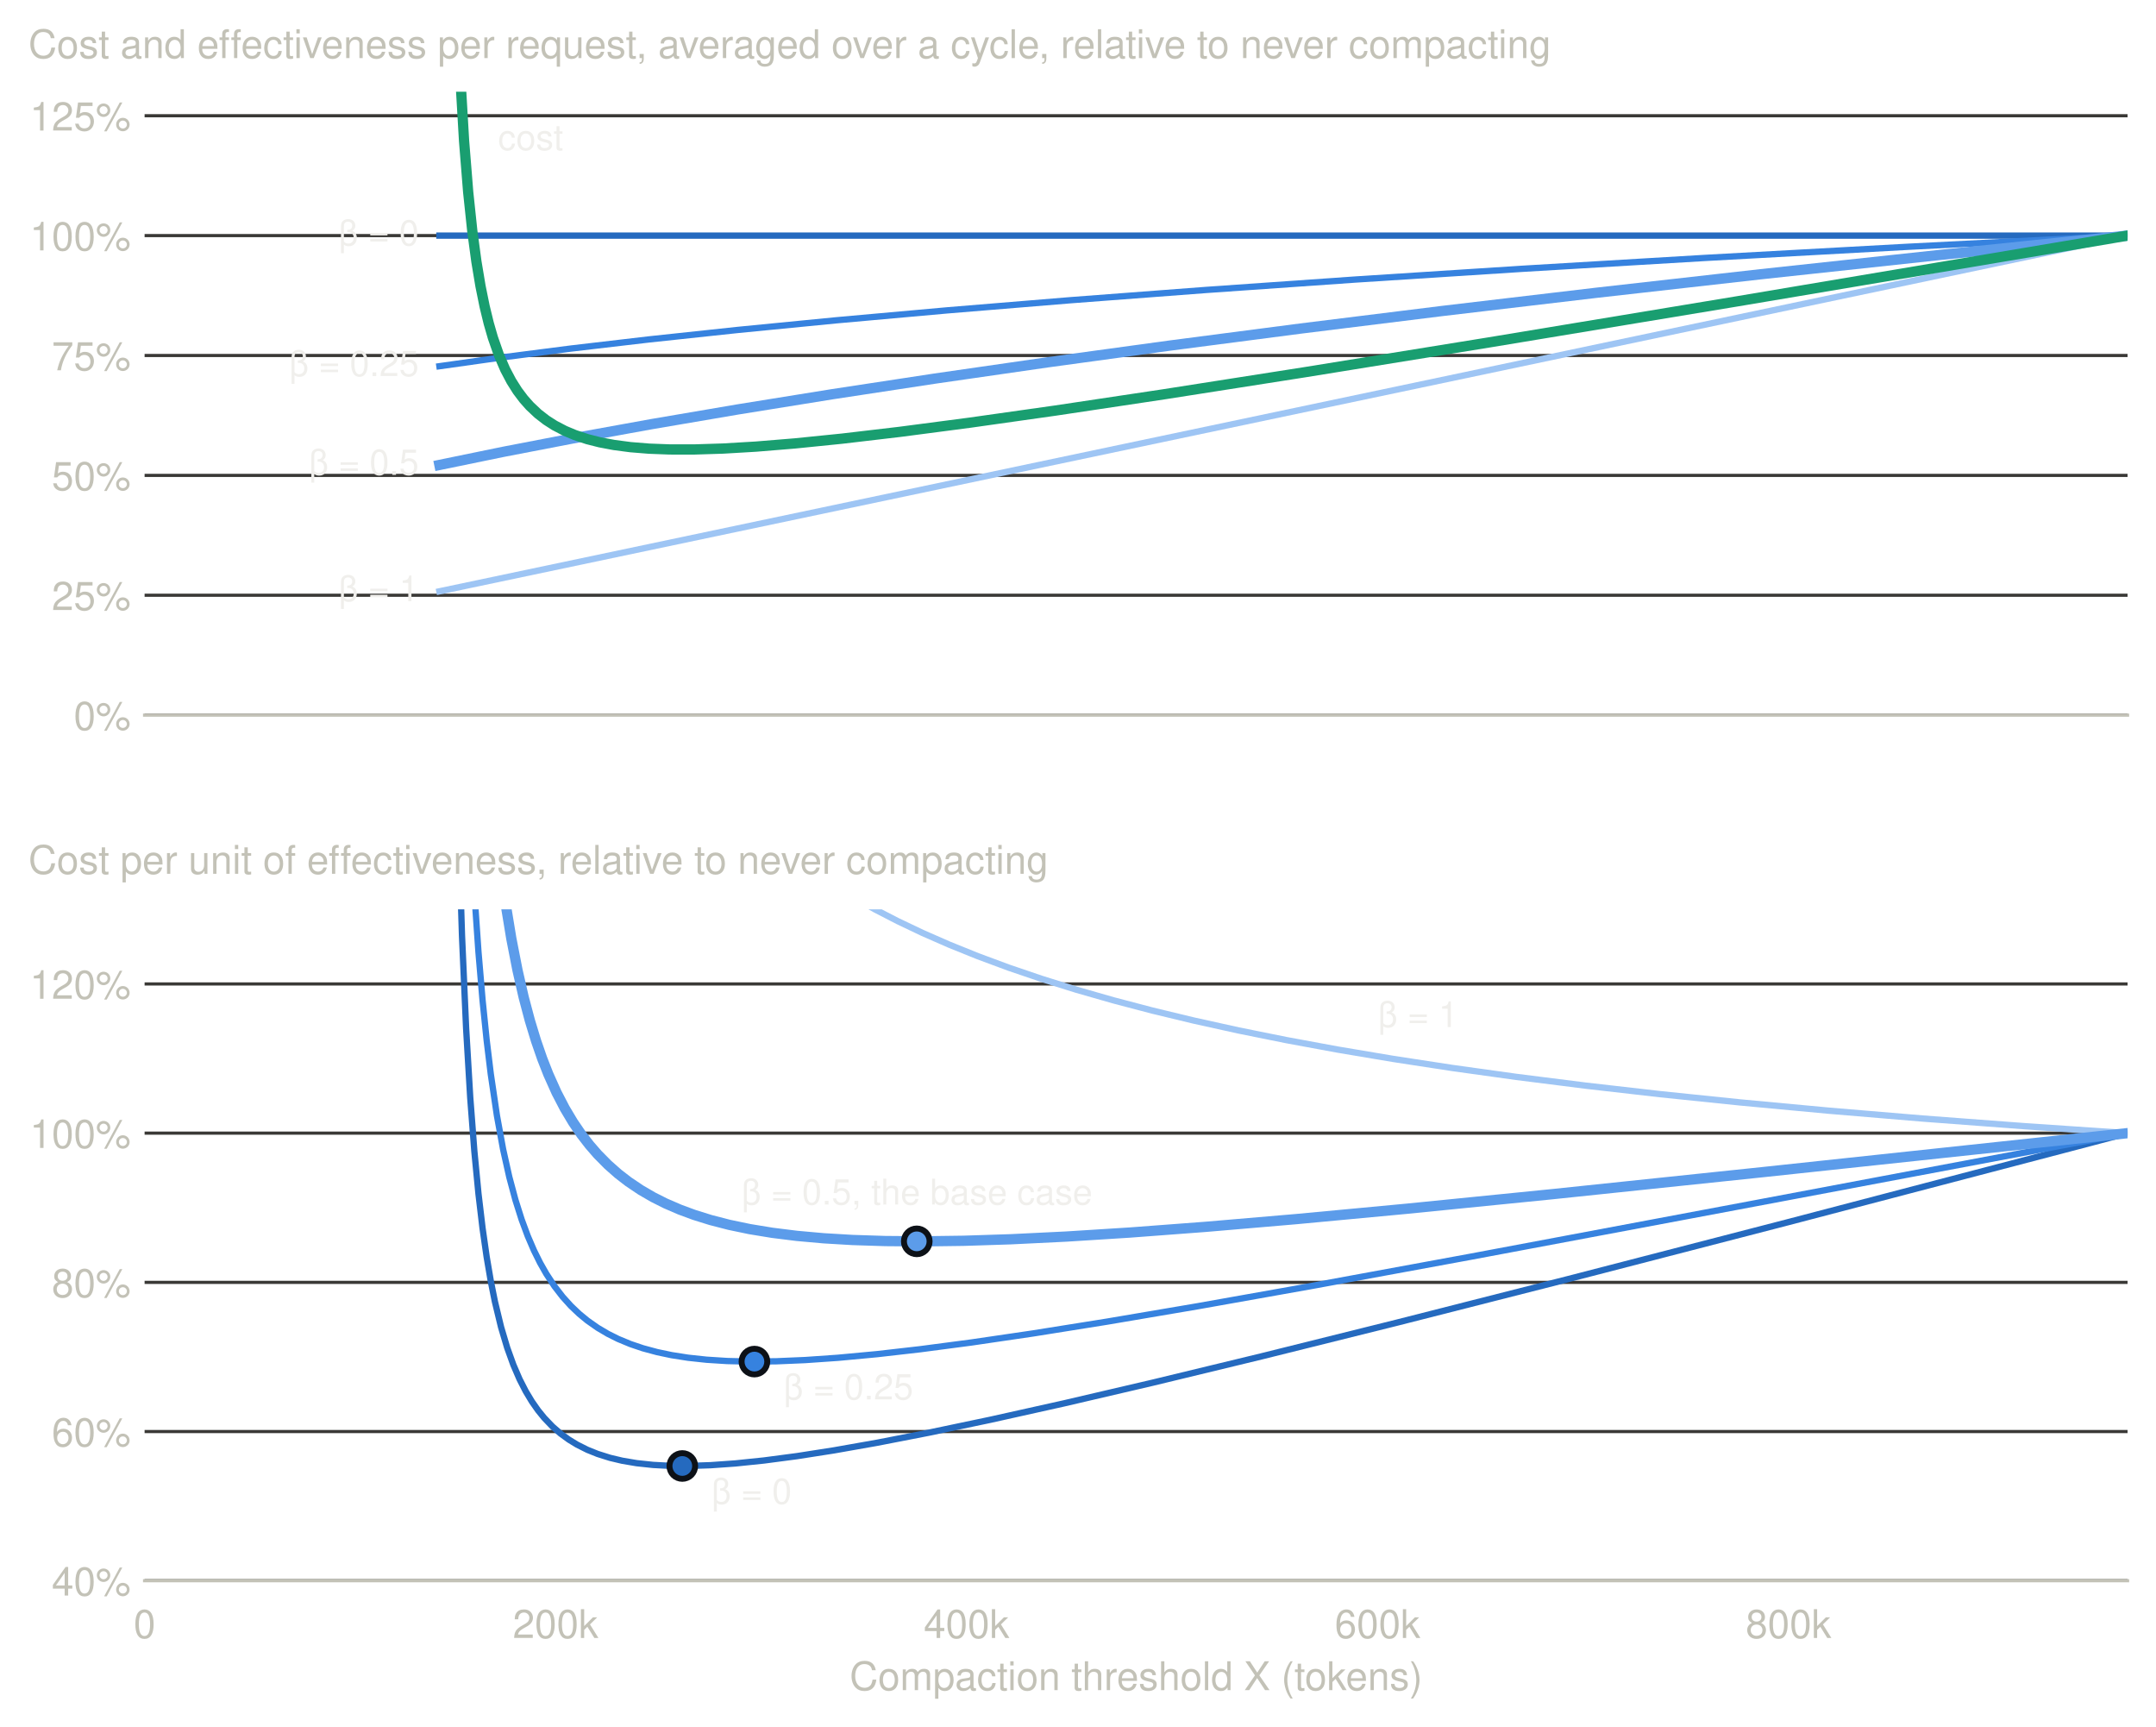
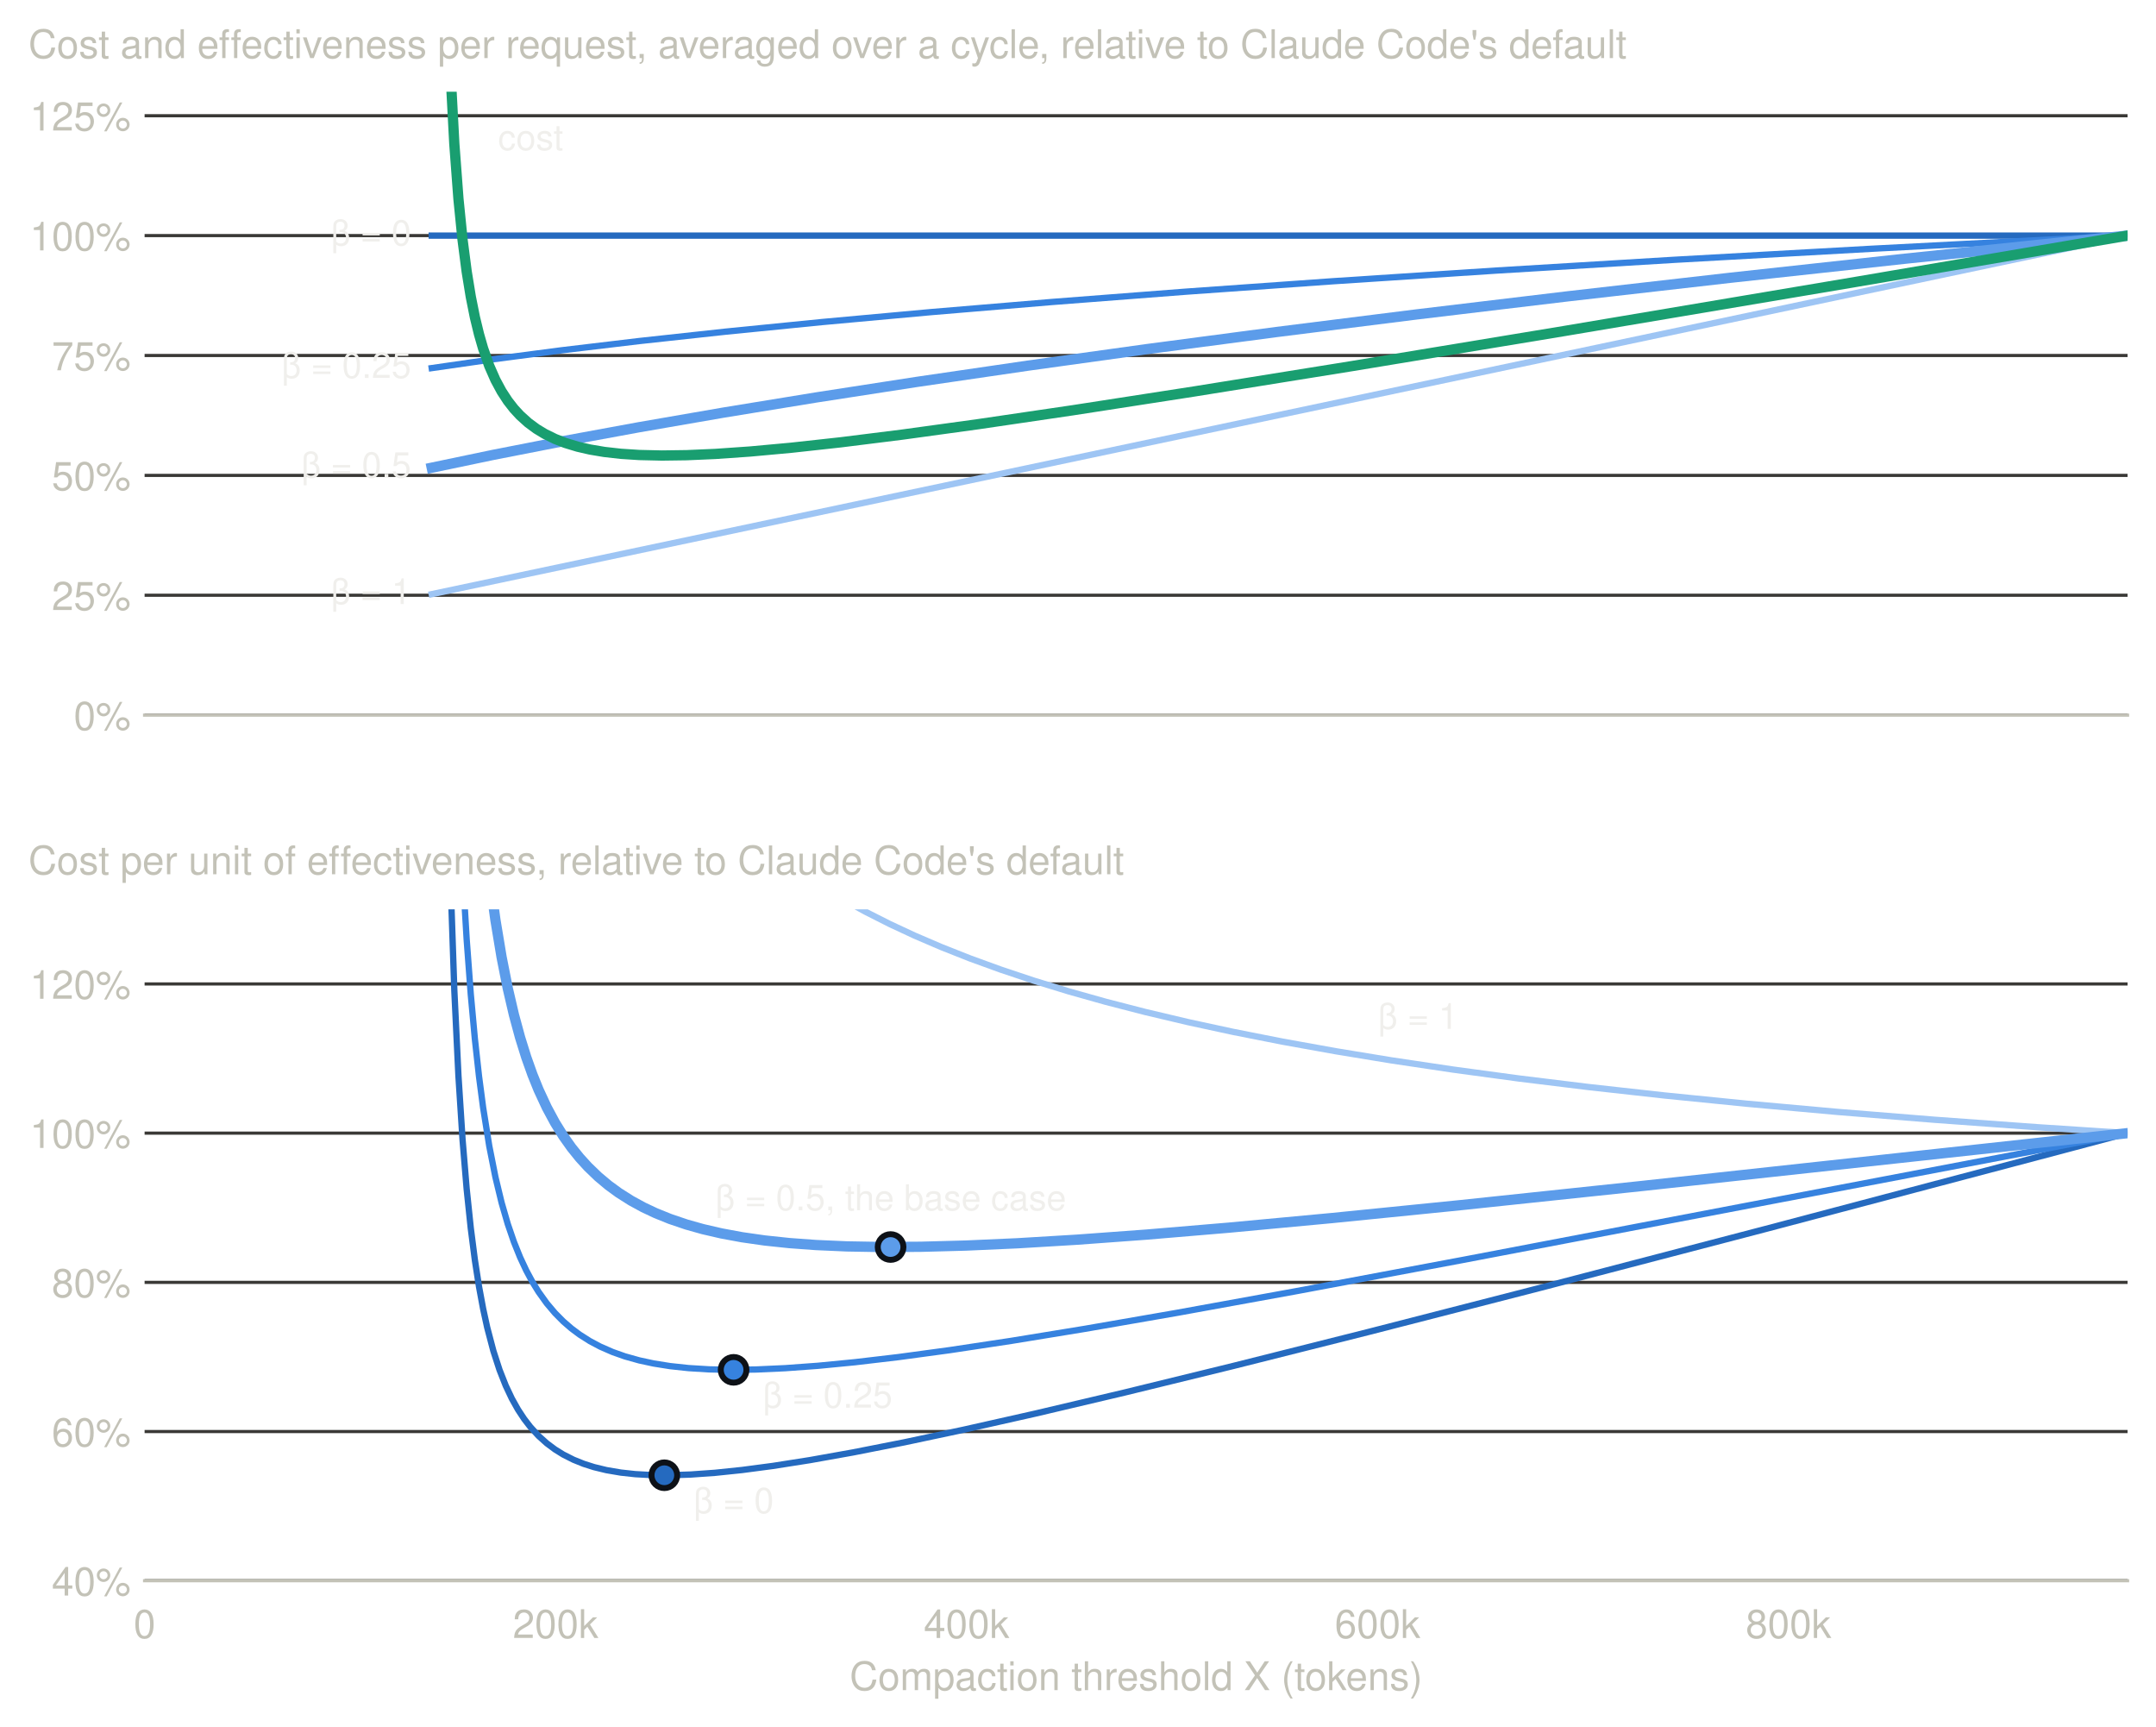
<svg xmlns="http://www.w3.org/2000/svg" xmlns:xlink="http://www.w3.org/1999/xlink" width="546.02pt" height="437.202pt" viewBox="0 0 546.02 437.202" version="1.1">
  <defs>
    <style type="text/css">*{stroke-linejoin: round; stroke-linecap: butt}</style>
  </defs>
  <g id="figure_1">
    <g id="patch_1">
      <path d="M 0 437.202  L 546.02 437.202  L 546.02 0  L 0 0  L 0 437.202  z " style="fill: none" />
    </g>
    <g id="axes_1">
      <g id="patch_2">
        <path d="M 36.62 181.065  L 538.82 181.065  L 538.82 23.226  L 36.62 23.226  L 36.62 181.065  z " style="fill: none" />
      </g>
      <g id="matplotlib.axis_1">
        <g id="xtick_1">
          <g id="line2d_1" />
        </g>
        <g id="xtick_2">
          <g id="line2d_2" />
        </g>
        <g id="xtick_3">
          <g id="line2d_3" />
        </g>
        <g id="xtick_4">
          <g id="line2d_4" />
        </g>
        <g id="xtick_5">
          <g id="line2d_5" />
        </g>
      </g>
      <g id="matplotlib.axis_2">
        <g id="ytick_1">
          <g id="line2d_6">
            <path d="M 36.62 181.065  L 538.82 181.065  " clip-path="url(#pb25e46a335)" style="fill: none; stroke: #3a3936; stroke-width: 0.8; stroke-linecap: square" />
          </g>
          <g id="line2d_7" />
          <g id="text_1">
            <text style="font-size: 10px; font-family: 'Helvetica', 'Arial', 'DejaVu Sans'; text-anchor: end; fill: #c3c2b7" x="33.12" y="184.815" transform="rotate(-0 33.12 184.8149)">0%</text>
          </g>
        </g>
        <g id="ytick_2">
          <g id="line2d_8">
            <path d="M 36.62 150.711  L 538.82 150.711  " clip-path="url(#pb25e46a335)" style="fill: none; stroke: #3a3936; stroke-width: 0.8; stroke-linecap: square" />
          </g>
          <g id="line2d_9" />
          <g id="text_2">
            <text style="font-size: 10px; font-family: 'Helvetica', 'Arial', 'DejaVu Sans'; text-anchor: end; fill: #c3c2b7" x="33.12" y="154.461" transform="rotate(-0 33.12 154.4613)">25%</text>
          </g>
        </g>
        <g id="ytick_3">
          <g id="line2d_10">
            <path d="M 36.62 120.358  L 538.82 120.358  " clip-path="url(#pb25e46a335)" style="fill: none; stroke: #3a3936; stroke-width: 0.8; stroke-linecap: square" />
          </g>
          <g id="line2d_11" />
          <g id="text_3">
            <text style="font-size: 10px; font-family: 'Helvetica', 'Arial', 'DejaVu Sans'; text-anchor: end; fill: #c3c2b7" x="33.12" y="124.108" transform="rotate(-0 33.12 124.1076)">50%</text>
          </g>
        </g>
        <g id="ytick_4">
          <g id="line2d_12">
            <path d="M 36.62 90.004  L 538.82 90.004  " clip-path="url(#pb25e46a335)" style="fill: none; stroke: #3a3936; stroke-width: 0.8; stroke-linecap: square" />
          </g>
          <g id="line2d_13" />
          <g id="text_4">
            <text style="font-size: 10px; font-family: 'Helvetica', 'Arial', 'DejaVu Sans'; text-anchor: end; fill: #c3c2b7" x="33.12" y="93.754" transform="rotate(-0 33.12 93.75402)">75%</text>
          </g>
        </g>
        <g id="ytick_5">
          <g id="line2d_14">
            <path d="M 36.62 59.65  L 538.82 59.65  " clip-path="url(#pb25e46a335)" style="fill: none; stroke: #3a3936; stroke-width: 0.8; stroke-linecap: square" />
          </g>
          <g id="line2d_15" />
          <g id="text_5">
            <text style="font-size: 10px; font-family: 'Helvetica', 'Arial', 'DejaVu Sans'; text-anchor: end; fill: #c3c2b7" x="33.12" y="63.4" transform="rotate(-0 33.12 63.4004)">100%</text>
          </g>
        </g>
        <g id="ytick_6">
          <g id="line2d_16">
            <path d="M 36.62 29.297  L 538.82 29.297  " clip-path="url(#pb25e46a335)" style="fill: none; stroke: #3a3936; stroke-width: 0.8; stroke-linecap: square" />
          </g>
          <g id="line2d_17" />
          <g id="text_6">
            <text style="font-size: 10px; font-family: 'Helvetica', 'Arial', 'DejaVu Sans'; text-anchor: end; fill: #c3c2b7" x="33.12" y="33.047" transform="rotate(-0 33.12 33.04678)">125%</text>
          </g>
        </g>
        <g id="text_7">
-           <text style="font-size: 10px; font-family: 'Helvetica', 'Arial', 'DejaVu Sans'; text-anchor: start; fill: #c3c2b7" x="7.2" y="14.7" transform="rotate(-0 7.2 14.7)">Cost and effectiveness per request, averaged over a cycle, relative to never compacting</text>
+           <text style="font-size: 10px; font-family: 'Helvetica', 'Arial', 'DejaVu Sans'; text-anchor: start; fill: #c3c2b7" x="7.2" y="14.7" transform="rotate(-0 7.2 14.7)">Cost and effectiveness per request, averaged over a cycle, relative to Claude Code's default</text>
        </g>
      </g>
      <g id="line2d_18">
-         <path d="M 111.282 59.65  L 538.82 59.65  L 538.82 59.65  " clip-path="url(#pb25e46a335)" style="fill: none; stroke: #256abf; stroke-width: 1.6; stroke-linecap: square" />
+         <path d="M 109.338 59.65  L 538.82 59.65  L 538.82 59.65  " clip-path="url(#pb25e46a335)" style="fill: none; stroke: #256abf; stroke-width: 1.6; stroke-linecap: square" />
      </g>
      <g id="line2d_19">
-         <path d="M 111.282 92.723  L 126.895 90.519  L 144.589 88.249  L 164.365 85.936  L 186.743 83.545  L 211.722 81.102  L 239.825 78.583  L 271.05 76.014  L 305.397 73.415  L 343.387 70.765  L 385.541 68.054  L 431.858 65.301  L 482.858 62.498  L 538.82 59.65  L 538.82 59.65  " clip-path="url(#pb25e46a335)" style="fill: none; stroke: #3682df; stroke-width: 1.6; stroke-linecap: square" />
+         <path d="M 109.338 93.197  L 124.95 90.949  L 142.124 88.703  L 161.9 86.347  L 183.757 83.97  L 208.217 81.536  L 235.798 79.02  L 266.503 76.451  L 300.33 73.847  L 337.8 71.191  L 378.912 68.503  L 424.189 65.768  L 474.148 62.975  L 528.792 60.147  L 538.82 59.65  L 538.82 59.65  " clip-path="url(#pb25e46a335)" style="fill: none; stroke: #3682df; stroke-width: 1.6; stroke-linecap: square" />
      </g>
      <g id="line2d_20">
-         <path d="M 111.282 149.717  L 538.82 59.65  L 538.82 59.65  " clip-path="url(#pb25e46a335)" style="fill: none; stroke: #9ec5f4; stroke-width: 1.6; stroke-linecap: square" />
+         <path d="M 109.338 150.433  L 538.82 59.65  L 538.82 59.65  " clip-path="url(#pb25e46a335)" style="fill: none; stroke: #9ec5f4; stroke-width: 1.6; stroke-linecap: square" />
      </g>
      <g id="patch_3">
        <path d="M 36.62 181.065  L 538.82 181.065  " style="fill: none; stroke: #c3c2b7; stroke-width: 0.8; stroke-linejoin: miter; stroke-linecap: square" />
      </g>
      <g id="text_8">
-         <text style="font-size: 9px; font-family: 'Helvetica', 'Arial', 'DejaVu Sans'; text-anchor: end; fill: #f0efec" x="106.078" y="62.144" transform="rotate(-0 106.0783 62.14439)">β = 0</text>
+         <text style="font-size: 9px; font-family: 'Helvetica', 'Arial', 'DejaVu Sans'; text-anchor: end; fill: #f0efec" x="104.134" y="62.144" transform="rotate(-0 104.1336 62.14439)">β = 0</text>
      </g>
      <g id="text_9">
-         <text style="font-size: 9px; font-family: 'Helvetica', 'Arial', 'DejaVu Sans'; text-anchor: end; fill: #f0efec" x="106.078" y="95.217" transform="rotate(-0 106.0783 95.21732)">β = 0.25</text>
+         <text style="font-size: 9px; font-family: 'Helvetica', 'Arial', 'DejaVu Sans'; text-anchor: end; fill: #f0efec" x="104.134" y="95.691" transform="rotate(-0 104.1336 95.69087)">β = 0.25</text>
      </g>
      <g id="line2d_21">
-         <path d="M 111.282 117.721  L 127.415 114.404  L 145.109 110.994  L 164.885 107.411  L 186.743 103.682  L 210.682 99.826  L 236.702 95.863  L 265.325 91.732  L 296.03 87.527  L 329.336 83.191  L 365.245 78.739  L 404.276 74.128  L 445.909 69.434  L 490.665 64.612  L 538.82 59.65  L 538.82 59.65  " clip-path="url(#pb25e46a335)" style="fill: none; stroke: #5c9cea; stroke-width: 2.6; stroke-linecap: square" />
+         <path d="M 109.338 118.418  L 124.95 115.157  L 142.644 111.695  L 161.9 108.157  L 183.237 104.463  L 206.655 100.638  L 232.156 96.698  L 260.258 92.586  L 290.442 88.395  L 323.228 84.069  L 358.616 79.625  L 397.127 75.017  L 438.24 70.324  L 482.475 65.501  L 529.833 60.564  L 538.82 59.65  L 538.82 59.65  " clip-path="url(#pb25e46a335)" style="fill: none; stroke: #5c9cea; stroke-width: 2.6; stroke-linecap: square" />
      </g>
      <g id="text_10">
-         <text style="font-size: 9px; font-family: 'Helvetica', 'Arial', 'DejaVu Sans'; text-anchor: end; fill: #f0efec" x="106.078" y="120.215" transform="rotate(-0 106.0783 120.2151)">β = 0.5</text>
+         <text style="font-size: 9px; font-family: 'Helvetica', 'Arial', 'DejaVu Sans'; text-anchor: end; fill: #f0efec" x="104.134" y="120.912" transform="rotate(-0 104.1336 120.9116)">β = 0.5</text>
      </g>
      <g id="text_11">
-         <text style="font-size: 9px; font-family: 'Helvetica', 'Arial', 'DejaVu Sans'; text-anchor: end; fill: #f0efec" x="106.078" y="152.211" transform="rotate(-0 106.0783 152.2111)">β = 1</text>
+         <text style="font-size: 9px; font-family: 'Helvetica', 'Arial', 'DejaVu Sans'; text-anchor: end; fill: #f0efec" x="104.134" y="152.927" transform="rotate(-0 104.1336 152.9271)">β = 1</text>
      </g>
      <g id="text_12">
        <text style="font-size: 9px; font-family: 'Helvetica', 'Arial', 'DejaVu Sans'; text-anchor: start; fill: #f0efec" x="126.131" y="37.978" transform="rotate(-0 126.1313 37.97785)">cost</text>
      </g>
      <g id="line2d_22">
-         <path d="M 115.694 -1  L 116.487 17.936  L 117.527 35.659  L 118.568 48.609  L 119.609 58.468  L 120.65 66.215  L 121.691 72.451  L 122.732 77.572  L 123.772 81.844  L 124.813 85.457  L 126.374 89.928  L 127.936 93.536  L 129.497 96.499  L 131.058 98.964  L 132.619 101.038  L 134.181 102.8  L 136.262 104.762  L 138.344 106.373  L 140.426 107.708  L 143.028 109.068  L 145.63 110.159  L 148.752 111.189  L 151.875 111.98  L 155.518 112.668  L 159.681 113.215  L 164.365 113.594  L 169.569 113.793  L 175.814 113.799  L 183.1 113.57  L 191.426 113.079  L 201.314 112.269  L 213.284 111.056  L 227.855 109.343  L 245.549 107.027  L 267.407 103.933  L 294.989 99.796  L 330.377 94.253  L 377.214 86.679  L 440.184 76.257  L 527.614 61.548  L 538.82 59.65  L 538.82 59.65  " clip-path="url(#pb25e46a335)" style="fill: none; stroke: #199e70; stroke-width: 2.6; stroke-linecap: square" />
+         <path d="M 113.346 -1  L 114.021 16.913  L 115.062 36.436  L 116.103 50.329  L 117.144 60.703  L 118.185 68.732  L 119.226 75.119  L 120.266 80.311  L 121.307 84.608  L 122.348 88.216  L 123.909 92.648  L 125.471 96.197  L 127.032 99.092  L 128.593 101.487  L 130.154 103.491  L 131.716 105.185  L 133.797 107.061  L 135.879 108.593  L 137.961 109.854  L 140.563 111.131  L 143.165 112.145  L 146.287 113.094  L 149.41 113.812  L 153.053 114.426  L 157.216 114.896  L 161.9 115.201  L 167.624 115.332  L 173.869 115.247  L 181.155 114.93  L 190.002 114.314  L 200.41 113.361  L 212.9 111.99  L 228.513 110.039  L 247.768 107.394  L 271.707 103.872  L 302.412 99.118  L 342.483 92.677  L 396.086 83.823  L 469.985 71.378  L 538.82 59.65  L 538.82 59.65  " clip-path="url(#pb25e46a335)" style="fill: none; stroke: #199e70; stroke-width: 2.6; stroke-linecap: square" />
      </g>
    </g>
    <g id="axes_2">
      <g id="patch_4">
        <path d="M 36.62 400.218  L 538.82 400.218  L 538.82 230.238  L 36.62 230.238  L 36.62 400.218  z " style="fill: none" />
      </g>
      <g id="matplotlib.axis_3">
        <g id="xtick_6">
          <g id="line2d_23" />
          <g id="text_13">
            <text style="font-size: 10px; font-family: 'Helvetica', 'Arial', 'DejaVu Sans'; text-anchor: middle; fill: #c3c2b7" x="36.62" y="414.718" transform="rotate(-0 36.62 414.7181)">0</text>
          </g>
        </g>
        <g id="xtick_7">
          <g id="line2d_24" />
          <g id="text_14">
            <text style="font-size: 10px; font-family: 'Helvetica', 'Arial', 'DejaVu Sans'; text-anchor: middle; fill: #c3c2b7" x="140.703" y="414.718" transform="rotate(-0 140.7029 414.7181)">200k</text>
          </g>
        </g>
        <g id="xtick_8">
          <g id="line2d_25" />
          <g id="text_15">
            <text style="font-size: 10px; font-family: 'Helvetica', 'Arial', 'DejaVu Sans'; text-anchor: middle; fill: #c3c2b7" x="244.786" y="414.718" transform="rotate(-0 244.7858 414.7181)">400k</text>
          </g>
        </g>
        <g id="xtick_9">
          <g id="line2d_26" />
          <g id="text_16">
            <text style="font-size: 10px; font-family: 'Helvetica', 'Arial', 'DejaVu Sans'; text-anchor: middle; fill: #c3c2b7" x="348.869" y="414.718" transform="rotate(-0 348.8687 414.7181)">600k</text>
          </g>
        </g>
        <g id="xtick_10">
          <g id="line2d_27" />
          <g id="text_17">
            <text style="font-size: 10px; font-family: 'Helvetica', 'Arial', 'DejaVu Sans'; text-anchor: middle; fill: #c3c2b7" x="452.952" y="414.718" transform="rotate(-0 452.9516 414.7181)">800k</text>
          </g>
        </g>
        <g id="text_18">
          <text style="font-size: 10px; font-family: 'Helvetica', 'Arial', 'DejaVu Sans'; text-anchor: middle; fill: #c3c2b7" x="287.72" y="427.917" transform="rotate(-0 287.72 427.9173)">Compaction threshold X (tokens)</text>
        </g>
      </g>
      <g id="matplotlib.axis_4">
        <g id="ytick_7">
          <g id="line2d_28">
            <path d="M 36.62 400.218  L 538.82 400.218  " clip-path="url(#pe3eb9de81f)" style="fill: none; stroke: #3a3936; stroke-width: 0.8; stroke-linecap: square" />
          </g>
          <g id="line2d_29" />
          <g id="text_19">
            <text style="font-size: 10px; font-family: 'Helvetica', 'Arial', 'DejaVu Sans'; text-anchor: end; fill: #c3c2b7" x="33.12" y="403.968" transform="rotate(-0 33.12 403.9681)">40%</text>
          </g>
        </g>
        <g id="ytick_8">
          <g id="line2d_30">
            <path d="M 36.62 362.445  L 538.82 362.445  " clip-path="url(#pe3eb9de81f)" style="fill: none; stroke: #3a3936; stroke-width: 0.8; stroke-linecap: square" />
          </g>
          <g id="line2d_31" />
          <g id="text_20">
            <text style="font-size: 10px; font-family: 'Helvetica', 'Arial', 'DejaVu Sans'; text-anchor: end; fill: #c3c2b7" x="33.12" y="366.195" transform="rotate(-0 33.12 366.1947)">60%</text>
          </g>
        </g>
        <g id="ytick_9">
          <g id="line2d_32">
            <path d="M 36.62 324.671  L 538.82 324.671  " clip-path="url(#pe3eb9de81f)" style="fill: none; stroke: #3a3936; stroke-width: 0.8; stroke-linecap: square" />
          </g>
          <g id="line2d_33" />
          <g id="text_21">
            <text style="font-size: 10px; font-family: 'Helvetica', 'Arial', 'DejaVu Sans'; text-anchor: end; fill: #c3c2b7" x="33.12" y="328.421" transform="rotate(-0 33.12 328.4213)">80%</text>
          </g>
        </g>
        <g id="ytick_10">
          <g id="line2d_34">
            <path d="M 36.62 286.898  L 538.82 286.898  " clip-path="url(#pe3eb9de81f)" style="fill: none; stroke: #3a3936; stroke-width: 0.8; stroke-linecap: square" />
          </g>
          <g id="line2d_35" />
          <g id="text_22">
            <text style="font-size: 10px; font-family: 'Helvetica', 'Arial', 'DejaVu Sans'; text-anchor: end; fill: #c3c2b7" x="33.12" y="290.648" transform="rotate(-0 33.12 290.6479)">100%</text>
          </g>
        </g>
        <g id="ytick_11">
          <g id="line2d_36">
            <path d="M 36.62 249.124  L 538.82 249.124  " clip-path="url(#pe3eb9de81f)" style="fill: none; stroke: #3a3936; stroke-width: 0.8; stroke-linecap: square" />
          </g>
          <g id="line2d_37" />
          <g id="text_23">
            <text style="font-size: 10px; font-family: 'Helvetica', 'Arial', 'DejaVu Sans'; text-anchor: end; fill: #c3c2b7" x="33.12" y="252.874" transform="rotate(-0 33.12 252.8745)">120%</text>
          </g>
        </g>
        <g id="text_24">
-           <text style="font-size: 10px; font-family: 'Helvetica', 'Arial', 'DejaVu Sans'; text-anchor: start; fill: #c3c2b7" x="7.2" y="221.226" transform="rotate(-0 7.2 221.2261)">Cost per unit of effectiveness, relative to never compacting</text>
+           <text style="font-size: 10px; font-family: 'Helvetica', 'Arial', 'DejaVu Sans'; text-anchor: start; fill: #c3c2b7" x="7.2" y="221.354" transform="rotate(-0 7.2 221.3542)">Cost per unit of effectiveness, relative to Claude Code's default</text>
        </g>
      </g>
      <g id="line2d_38">
-         <path d="M 113.329 -1  L 113.364 5.619  L 113.885 71.855  L 114.405 119.126  L 114.925 154.545  L 115.966 204.046  L 117.007 236.954  L 118.048 260.379  L 119.089 277.878  L 120.129 291.427  L 121.17 302.209  L 122.211 310.98  L 123.252 318.242  L 124.293 324.344  L 125.334 329.535  L 126.895 335.997  L 128.456 341.244  L 130.017 345.572  L 131.579 349.188  L 133.14 352.241  L 134.701 354.841  L 136.262 357.071  L 137.824 358.995  L 139.905 361.17  L 141.987 362.98  L 144.069 364.494  L 146.15 365.763  L 148.752 367.068  L 151.354 368.116  L 154.477 369.099  L 157.599 369.839  L 161.242 370.455  L 165.406 370.898  L 169.569 371.119  L 174.253 371.158  L 179.977 370.967  L 186.222 370.524  L 193.508 369.772  L 201.835 368.675  L 211.202 367.214  L 222.131 365.284  L 235.141 362.754  L 250.754 359.479  L 269.488 355.309  L 291.866 350.09  L 319.448 343.42  L 353.796 334.873  L 396.99 323.887  L 452.674 309.483  L 526.053 290.261  L 538.82 286.898  L 538.82 286.898  " clip-path="url(#pe3eb9de81f)" style="fill: none; stroke: #256abf; stroke-width: 1.6; stroke-linecap: square" />
+         <path d="M 111.203 -1  L 111.419 37.216  L 111.94 98.377  L 112.46 142.023  L 112.981 174.723  L 114.021 220.417  L 115.062 250.786  L 116.103 272.398  L 117.144 288.536  L 118.185 301.025  L 119.226 310.96  L 120.266 319.037  L 121.307 325.721  L 122.348 331.333  L 123.389 336.103  L 124.95 342.036  L 126.511 346.847  L 128.073 350.809  L 129.634 354.114  L 131.195 356.898  L 132.756 359.264  L 134.318 361.288  L 136.399 363.556  L 138.481 365.427  L 140.563 366.978  L 142.644 368.269  L 145.246 369.584  L 147.848 370.63  L 150.451 371.457  L 153.573 372.214  L 157.216 372.836  L 160.859 373.232  L 165.022 373.465  L 169.706 373.505  L 174.91 373.331  L 181.155 372.888  L 187.92 372.185  L 195.727 371.155  L 205.094 369.686  L 216.023 367.735  L 229.033 365.173  L 244.125 361.968  L 262.34 357.868  L 284.717 352.593  L 312.299 345.85  L 346.647 337.215  L 390.362 325.985  L 447.087 311.171  L 522.547 291.223  L 538.82 286.898  L 538.82 286.898  " clip-path="url(#pe3eb9de81f)" style="fill: none; stroke: #256abf; stroke-width: 1.6; stroke-linecap: square" />
      </g>
      <g id="line2d_39">
-         <path d="M 114.521 -1  L 114.925 36.939  L 115.966 105.19  L 117.007 150.615  L 118.048 182.997  L 119.089 207.225  L 120.129 226.019  L 121.17 241.008  L 122.211 253.23  L 123.252 263.377  L 124.293 271.927  L 125.854 282.482  L 127.415 290.993  L 128.977 297.986  L 130.538 303.82  L 132.099 308.749  L 133.66 312.959  L 135.222 316.588  L 136.783 319.739  L 138.344 322.494  L 140.426 325.66  L 142.507 328.35  L 144.589 330.652  L 146.671 332.633  L 148.752 334.346  L 151.354 336.174  L 153.956 337.712  L 156.558 339.009  L 159.681 340.303  L 162.803 341.358  L 166.446 342.341  L 170.089 343.105  L 174.253 343.757  L 178.936 344.261  L 184.14 344.592  L 189.865 344.731  L 196.63 344.657  L 203.916 344.348  L 212.243 343.772  L 222.131 342.85  L 233.059 341.604  L 246.07 339.892  L 261.682 337.601  L 280.417 334.612  L 303.315 330.724  L 332.459 325.539  L 372.531 318.17  L 440.184 305.468  L 538.82 286.898  L 538.82 286.898  " clip-path="url(#pe3eb9de81f)" style="fill: none; stroke: #3682df; stroke-width: 1.6; stroke-linecap: square" />
+         <path d="M 112.305 -1  L 112.46 17.049  L 112.981 62.354  L 114.021 125.712  L 115.062 167.873  L 116.103 197.923  L 117.144 220.403  L 118.185 237.835  L 119.226 251.735  L 120.266 263.066  L 121.307 272.469  L 122.348 280.39  L 123.909 290.163  L 125.471 298.039  L 127.032 304.504  L 128.593 309.893  L 130.154 314.442  L 131.716 318.324  L 133.277 321.665  L 134.838 324.563  L 136.399 327.093  L 138.481 329.996  L 140.563 332.456  L 142.644 334.556  L 144.726 336.358  L 146.808 337.911  L 149.41 339.561  L 152.012 340.942  L 155.134 342.308  L 158.257 343.413  L 161.9 344.433  L 165.543 345.218  L 169.706 345.881  L 174.39 346.384  L 179.594 346.704  L 185.318 346.823  L 191.563 346.735  L 198.849 346.405  L 207.176 345.798  L 216.543 344.89  L 227.472 343.606  L 240.482 341.844  L 256.095 339.49  L 274.83 336.429  L 298.248 332.362  L 328.432 326.878  L 370.586 318.978  L 451.25 303.585  L 538.82 286.898  L 538.82 286.898  " clip-path="url(#pe3eb9de81f)" style="fill: none; stroke: #3682df; stroke-width: 1.6; stroke-linecap: square" />
      </g>
      <g id="line2d_40">
-         <path d="M 127.765 -1  L 128.977 15.423  L 130.538 33.661  L 132.099 49.33  L 133.66 62.953  L 135.222 74.919  L 136.783 85.525  L 138.864 97.938  L 140.946 108.748  L 143.028 118.261  L 145.109 126.71  L 147.191 134.274  L 149.273 141.095  L 151.354 147.284  L 153.956 154.268  L 156.558 160.546  L 159.161 166.228  L 161.763 171.403  L 164.365 176.141  L 167.487 181.333  L 170.61 186.061  L 173.732 190.392  L 176.855 194.379  L 180.498 198.653  L 184.14 202.575  L 187.783 206.191  L 191.947 210  L 196.11 213.506  L 200.794 217.138  L 205.477 220.482  L 210.682 223.904  L 215.886 227.057  L 221.61 230.256  L 227.335 233.207  L 233.58 236.181  L 240.345 239.149  L 247.631 242.09  L 255.437 244.986  L 263.764 247.821  L 272.611 250.584  L 281.978 253.268  L 291.866 255.867  L 302.275 258.377  L 313.724 260.906  L 325.693 263.323  L 338.704 265.725  L 352.755 268.09  L 367.847 270.402  L 383.98 272.648  L 401.674 274.882  L 420.409 277.023  L 440.705 279.119  L 463.083 281.203  L 487.022 283.205  L 513.042 285.158  L 538.82 286.898  L 538.82 286.898  " clip-path="url(#pe3eb9de81f)" style="fill: none; stroke: #9ec5f4; stroke-width: 1.6; stroke-linecap: square" />
+         <path d="M 125.069 -1  L 126.511 18.916  L 128.073 37.182  L 129.634 52.815  L 131.195 66.364  L 132.756 78.235  L 134.318 88.732  L 136.399 100.992  L 138.481 111.647  L 140.563 121.008  L 142.644 129.312  L 144.726 136.739  L 146.808 143.43  L 148.889 149.498  L 151.491 156.341  L 154.093 162.489  L 156.695 168.053  L 159.298 173.119  L 161.9 177.758  L 165.022 182.84  L 168.145 187.469  L 171.267 191.709  L 174.39 195.614  L 178.032 199.801  L 181.675 203.644  L 185.318 207.189  L 189.482 210.924  L 193.645 214.364  L 198.329 217.929  L 203.012 221.213  L 208.217 224.575  L 213.421 227.674  L 219.145 230.819  L 225.39 233.976  L 231.635 236.884  L 238.401 239.789  L 245.686 242.67  L 253.493 245.508  L 261.819 248.288  L 270.666 251.001  L 280.034 253.638  L 289.922 256.192  L 300.85 258.778  L 312.299 261.256  L 324.789 263.725  L 338.32 266.163  L 352.371 268.469  L 367.984 270.799  L 384.637 273.054  L 402.331 275.225  L 421.586 277.363  L 442.403 279.449  L 465.301 281.514  L 489.761 283.494  L 516.302 285.419  L 538.82 286.898  L 538.82 286.898  " clip-path="url(#pe3eb9de81f)" style="fill: none; stroke: #9ec5f4; stroke-width: 1.6; stroke-linecap: square" />
      </g>
      <g id="patch_5">
        <path d="M 36.62 400.218  L 538.82 400.218  " style="fill: none; stroke: #c3c2b7; stroke-width: 0.8; stroke-linejoin: miter; stroke-linecap: square" />
      </g>
      <g id="text_25">
-         <text style="font-size: 9px; font-family: 'Helvetica', 'Arial', 'DejaVu Sans'; text-anchor: start; fill: #f0efec" x="180.081" y="380.749" transform="rotate(-0 180.0812 380.7494)">β = 0</text>
+         <text style="font-size: 9px; font-family: 'Helvetica', 'Arial', 'DejaVu Sans'; text-anchor: start; fill: #f0efec" x="175.534" y="383.097" transform="rotate(-0 175.5345 383.0969)">β = 0</text>
      </g>
      <g id="text_26">
-         <text style="font-size: 9px; font-family: 'Helvetica', 'Arial', 'DejaVu Sans'; text-anchor: start; fill: #f0efec" x="198.348" y="354.318" transform="rotate(-0 198.3478 354.318)">β = 0.25</text>
+         <text style="font-size: 9px; font-family: 'Helvetica', 'Arial', 'DejaVu Sans'; text-anchor: start; fill: #f0efec" x="193.072" y="356.407" transform="rotate(-0 193.0725 356.4069)">β = 0.25</text>
      </g>
      <g id="line2d_41">
-         <path d="M 116.511 -1  L 117.527 51.009  L 118.568 90.118  L 119.609 119.999  L 120.65 143.566  L 121.691 162.623  L 122.732 178.345  L 123.772 191.534  L 124.813 202.751  L 126.374 216.743  L 127.936 228.159  L 129.497 237.642  L 131.058 245.637  L 132.619 252.464  L 134.181 258.356  L 135.742 263.487  L 137.303 267.993  L 138.864 271.976  L 140.946 276.615  L 143.028 280.621  L 145.109 284.11  L 147.191 287.169  L 149.273 289.869  L 151.354 292.264  L 153.956 294.897  L 156.558 297.191  L 159.161 299.202  L 162.283 301.3  L 165.406 303.111  L 168.528 304.681  L 172.171 306.256  L 175.814 307.599  L 179.977 308.897  L 184.661 310.106  L 189.865 311.192  L 195.59 312.132  L 201.835 312.909  L 208.6 313.515  L 215.886 313.947  L 224.212 314.216  L 233.58 314.29  L 243.988 314.151  L 255.958 313.766  L 270.009 313.082  L 286.142 312.065  L 305.397 310.615  L 328.295 308.659  L 356.398 306.026  L 393.347 302.327  L 446.429 296.769  L 538.82 286.898  L 538.82 286.898  " clip-path="url(#pe3eb9de81f)" style="fill: none; stroke: #5c9cea; stroke-width: 2.6; stroke-linecap: square" />
+         <path d="M 114.187 -1  L 115.062 48.076  L 116.103 90.479  L 117.144 122.254  L 118.185 146.944  L 119.226 166.672  L 120.266 182.794  L 121.307 196.209  L 122.348 207.542  L 123.909 221.581  L 125.471 232.954  L 127.032 242.346  L 128.593 250.226  L 130.154 256.926  L 131.716 262.686  L 133.277 267.687  L 134.838 272.064  L 136.399 275.924  L 138.481 280.407  L 140.563 284.267  L 142.644 287.619  L 144.726 290.552  L 146.808 293.133  L 148.889 295.418  L 151.491 297.923  L 154.093 300.101  L 156.695 302.004  L 159.818 303.984  L 162.94 305.686  L 166.063 307.157  L 169.706 308.627  L 173.869 310.036  L 178.032 311.207  L 182.716 312.288  L 187.92 313.25  L 193.645 314.068  L 199.89 314.73  L 206.655 315.226  L 214.461 315.57  L 223.309 315.724  L 233.196 315.665  L 244.646 315.36  L 257.656 314.78  L 272.748 313.873  L 290.442 312.577  L 311.259 310.824  L 337.279 308.398  L 370.065 305.107  L 415.862 300.271  L 503.812 290.709  L 538.82 286.898  L 538.82 286.898  " clip-path="url(#pe3eb9de81f)" style="fill: none; stroke: #5c9cea; stroke-width: 2.6; stroke-linecap: square" />
      </g>
      <g id="text_27">
-         <text style="font-size: 9px; font-family: 'Helvetica', 'Arial', 'DejaVu Sans'; text-anchor: middle; fill: #f0efec" x="232.175" y="304.975" transform="rotate(-0 232.1747 304.9754)">β = 0.5, the base case</text>
+         <text style="font-size: 9px; font-family: 'Helvetica', 'Arial', 'DejaVu Sans'; text-anchor: middle; fill: #f0efec" x="225.546" y="306.413" transform="rotate(-0 225.5463 306.4129)">β = 0.5, the base case</text>
      </g>
      <g id="text_28">
-         <text style="font-size: 9px; font-family: 'Helvetica', 'Arial', 'DejaVu Sans'; text-anchor: start; fill: #f0efec" x="348.869" y="260.03" transform="rotate(-0 348.8687 260.0297)">β = 1</text>
+         <text style="font-size: 9px; font-family: 'Helvetica', 'Arial', 'DejaVu Sans'; text-anchor: start; fill: #f0efec" x="348.869" y="260.486" transform="rotate(-0 348.8687 260.4857)">β = 1</text>
      </g>
      <g id="line2d_42">
        <defs>
          <path id="m44c12507e1" d="M 0 3.25  C 0.862 3.25 1.689 2.908 2.298 2.298  C 2.908 1.689 3.25 0.862 3.25 0  C 3.25 -0.862 2.908 -1.689 2.298 -2.298  C 1.689 -2.908 0.862 -3.25 0 -3.25  C -0.862 -3.25 -1.689 -2.908 -2.298 -2.298  C -2.908 -1.689 -3.25 -0.862 -3.25 0  C -3.25 0.862 -2.908 1.689 -2.298 2.298  C -1.689 2.908 -0.862 3.25 0 3.25  z " style="stroke: #0d1117; stroke-width: 1.5" />
        </defs>
        <g clip-path="url(#pe3eb9de81f)">
-           <use xlink:href="#m44c12507e1" x="172.795" y="371.166" style="fill: #256abf; stroke: #0d1117; stroke-width: 1.5" />
+           <use xlink:href="#m44c12507e1" x="168.249" y="373.514" style="fill: #256abf; stroke: #0d1117; stroke-width: 1.5" />
        </g>
      </g>
      <g id="line2d_43">
        <defs>
          <path id="mf8135c795e" d="M 0 3.25  C 0.862 3.25 1.689 2.908 2.298 2.298  C 2.908 1.689 3.25 0.862 3.25 0  C 3.25 -0.862 2.908 -1.689 2.298 -2.298  C 1.689 -2.908 0.862 -3.25 0 -3.25  C -0.862 -3.25 -1.689 -2.908 -2.298 -2.298  C -2.908 -1.689 -3.25 -0.862 -3.25 0  C -3.25 0.862 -2.908 1.689 -2.298 2.298  C -1.689 2.908 -0.862 3.25 0 3.25  z " style="stroke: #0d1117; stroke-width: 1.5" />
        </defs>
        <g clip-path="url(#pe3eb9de81f)">
-           <use xlink:href="#mf8135c795e" x="191.062" y="344.735" style="fill: #3682df; stroke: #0d1117; stroke-width: 1.5" />
+           <use xlink:href="#mf8135c795e" x="185.787" y="346.824" style="fill: #3682df; stroke: #0d1117; stroke-width: 1.5" />
        </g>
      </g>
      <g id="line2d_44">
        <defs>
          <path id="m4dec9228c2" d="M 0 3.25  C 0.862 3.25 1.689 2.908 2.298 2.298  C 2.908 1.689 3.25 0.862 3.25 0  C 3.25 -0.862 2.908 -1.689 2.298 -2.298  C 1.689 -2.908 0.862 -3.25 0 -3.25  C -0.862 -3.25 -1.689 -2.908 -2.298 -2.298  C -2.908 -1.689 -3.25 -0.862 -3.25 0  C -3.25 0.862 -2.908 1.689 -2.298 2.298  C -1.689 2.908 -0.862 3.25 0 3.25  z " style="stroke: #0d1117; stroke-width: 1.5" />
        </defs>
        <g clip-path="url(#pe3eb9de81f)">
-           <use xlink:href="#m4dec9228c2" x="232.175" y="314.292" style="fill: #5c9cea; stroke: #0d1117; stroke-width: 1.5" />
+           <use xlink:href="#m4dec9228c2" x="225.546" y="315.73" style="fill: #5c9cea; stroke: #0d1117; stroke-width: 1.5" />
        </g>
      </g>
    </g>
  </g>
  <defs>
    <clipPath id="pb25e46a335">
      <rect x="36.62" y="23.226" width="502.2" height="157.839" />
    </clipPath>
    <clipPath id="pe3eb9de81f">
      <rect x="36.62" y="230.238" width="502.2" height="169.98" />
    </clipPath>
  </defs>
</svg>
